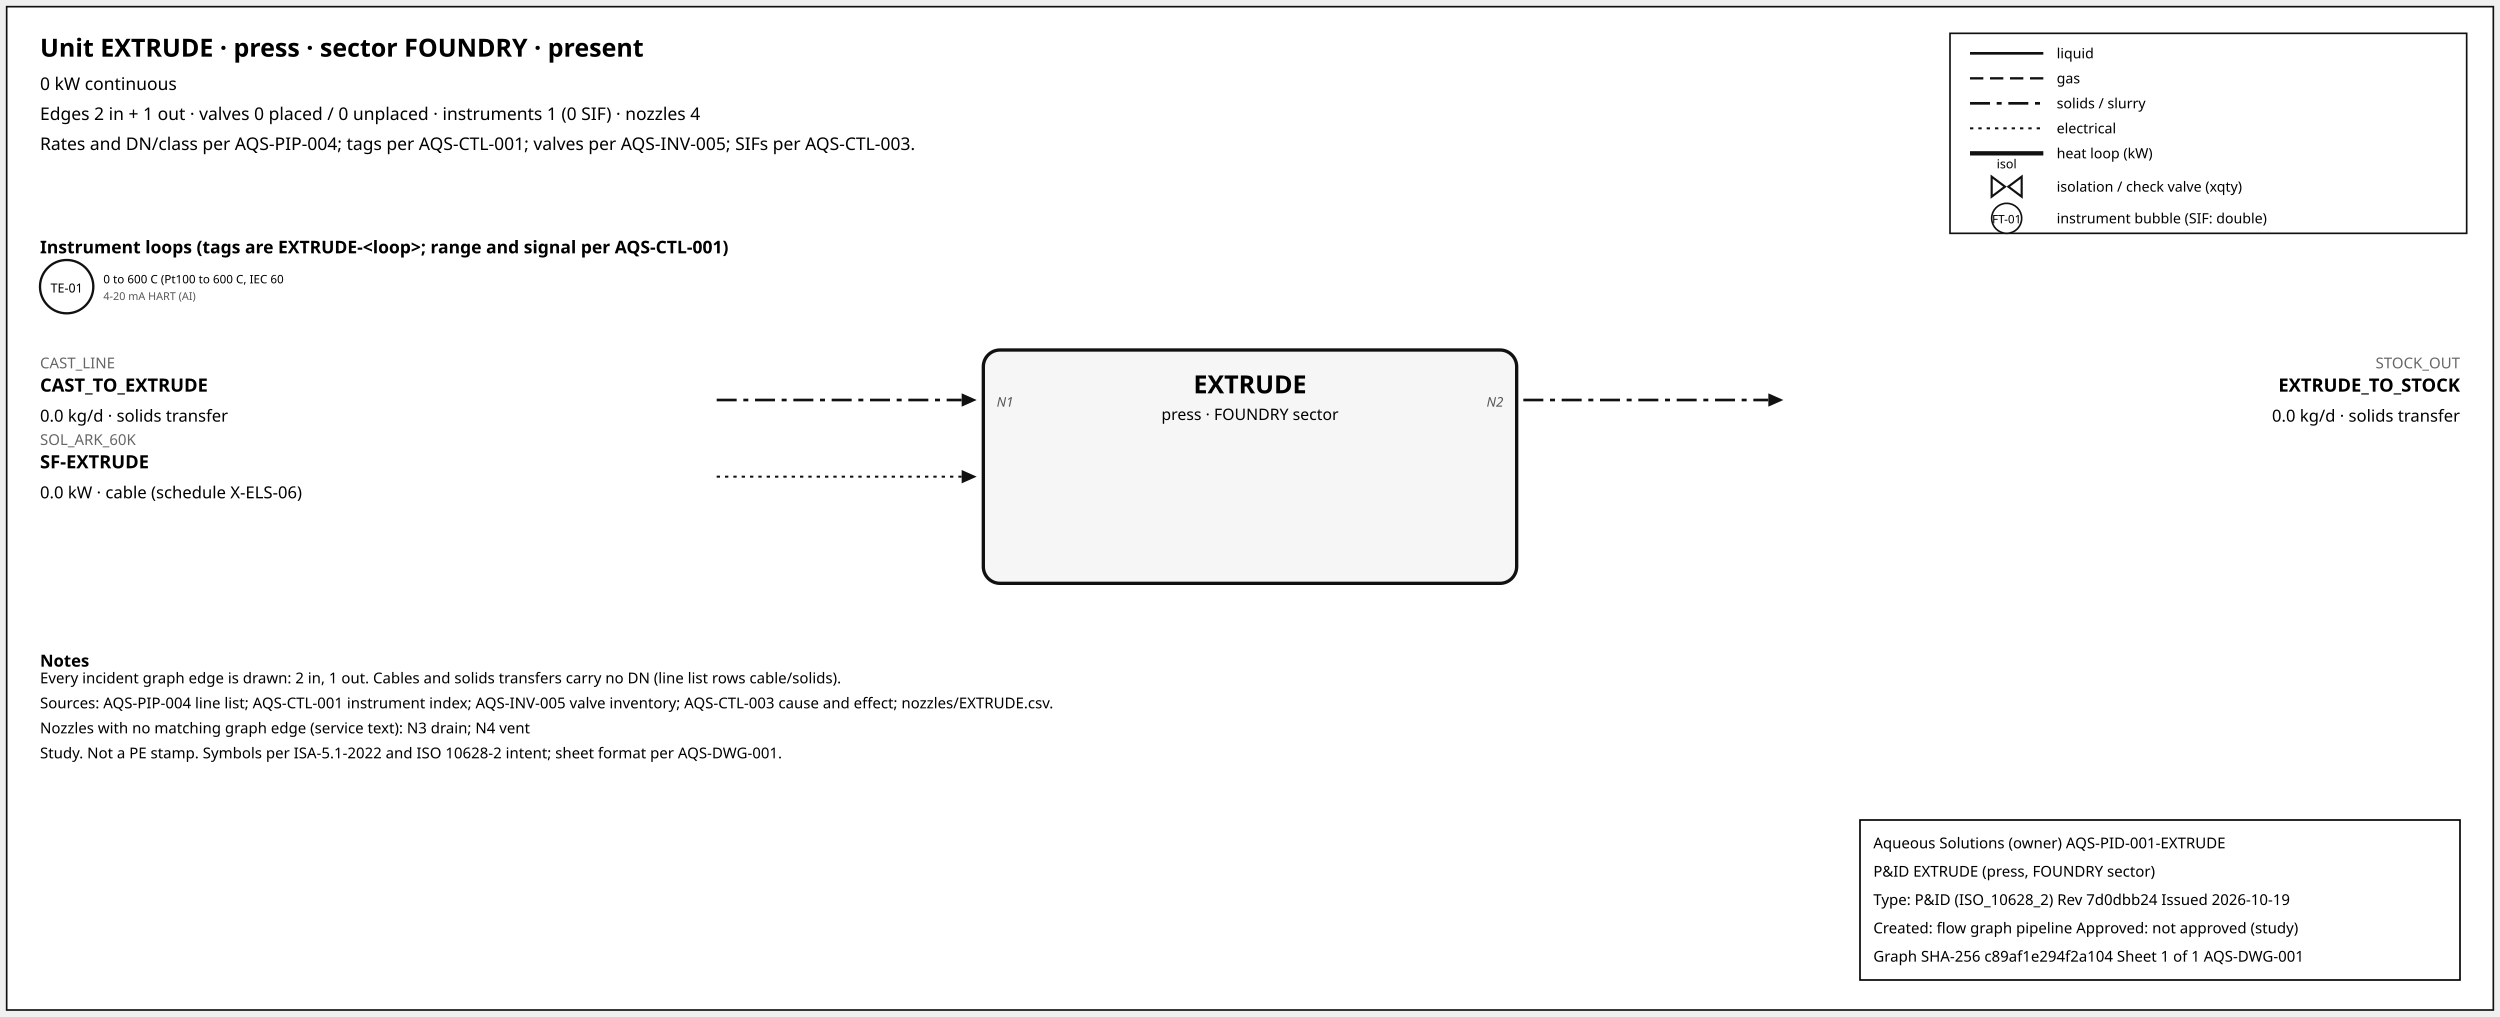
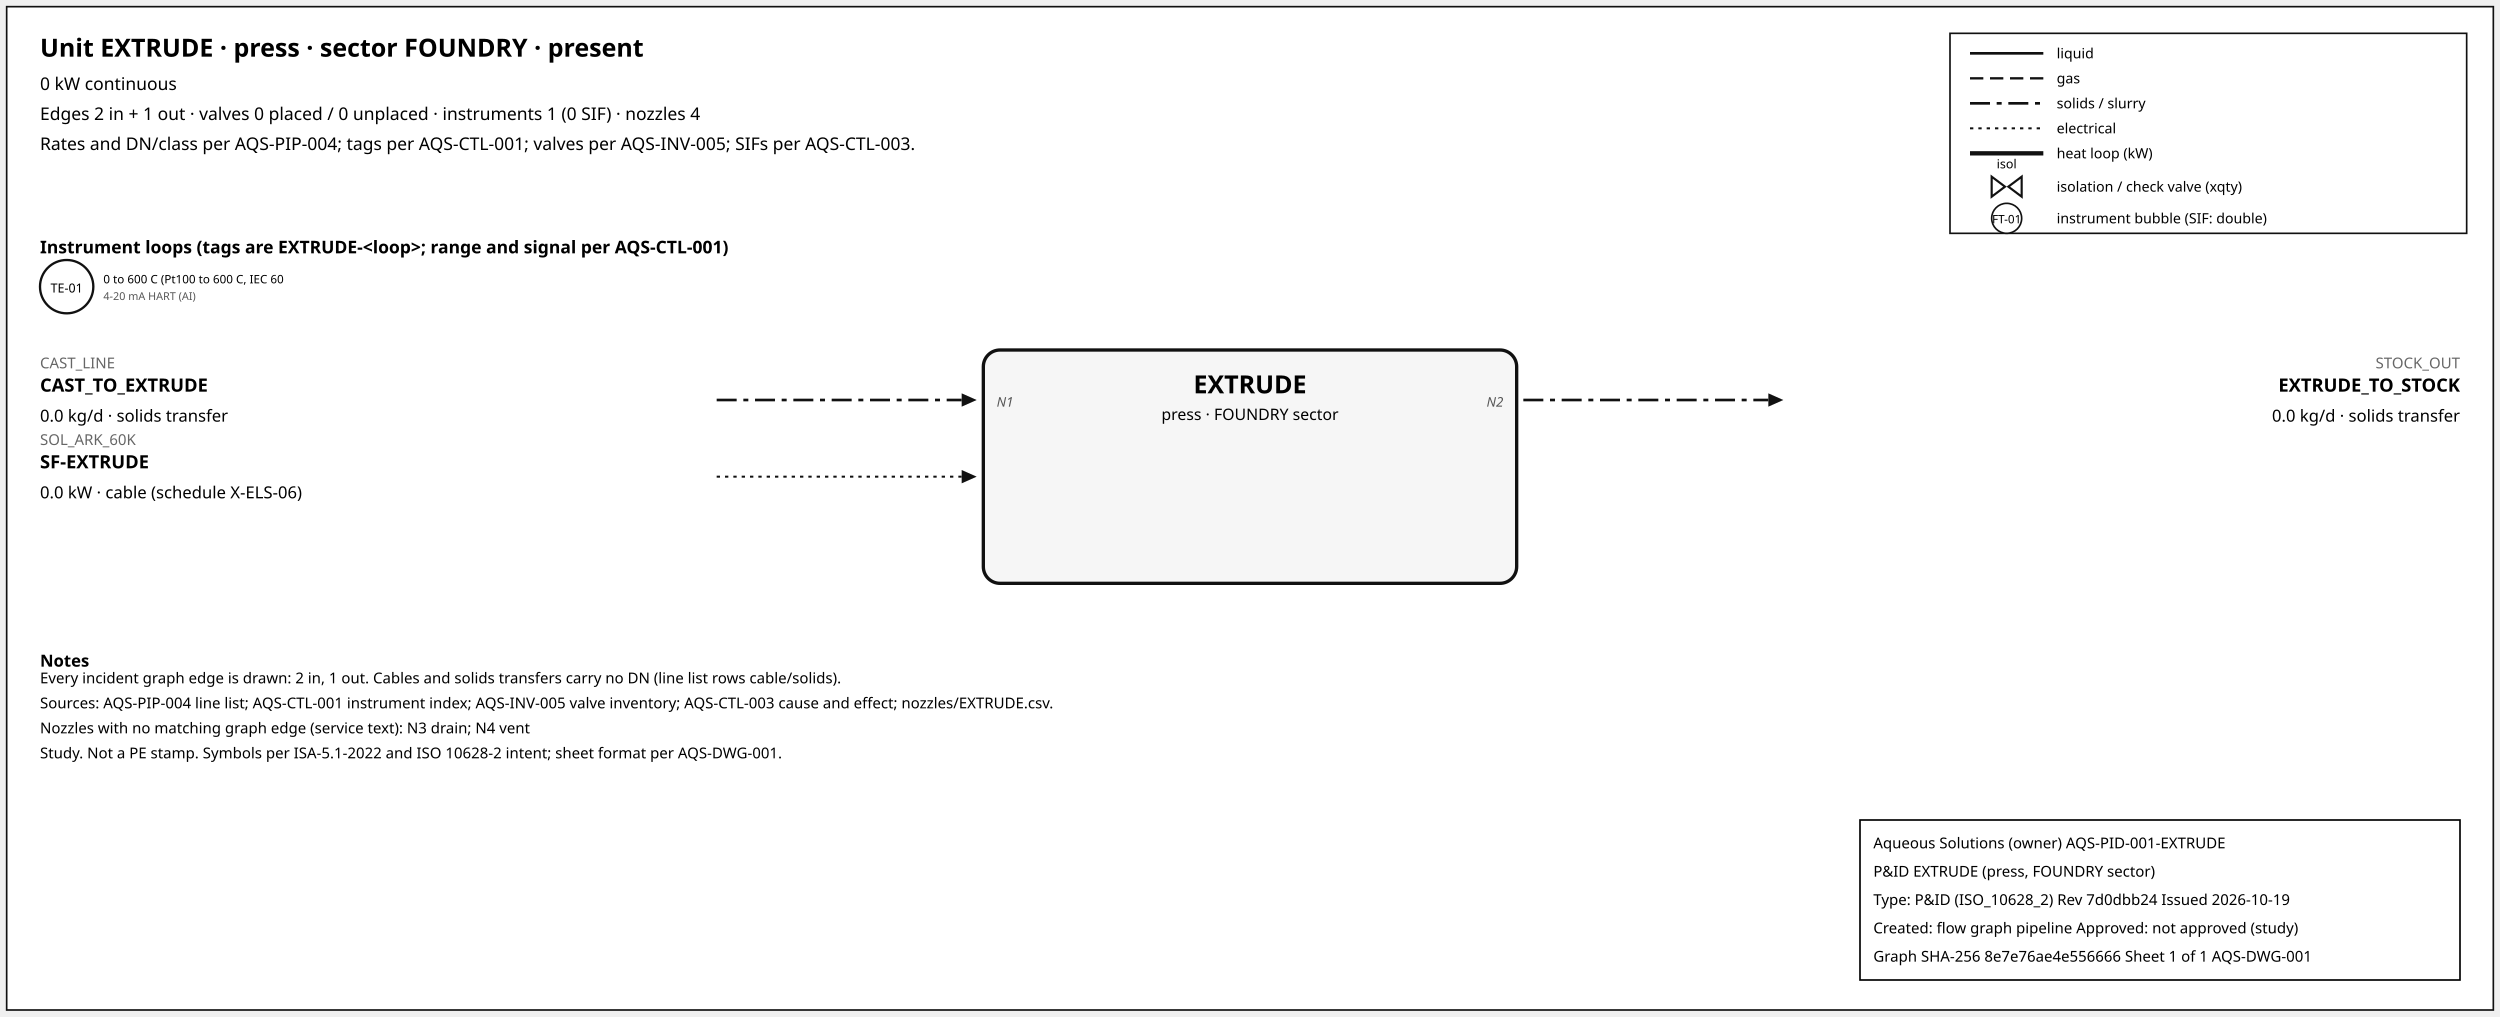
<svg xmlns="http://www.w3.org/2000/svg" width="1500" height="610" font-family="sans-serif">
  <rect x="4" y="4" width="1492" height="602" fill="white" stroke="#111" />
  <text x="24" y="34" font-size="15" font-weight="600">Unit EXTRUDE · press · sector FOUNDRY · present</text>
  <text x="24" y="54" font-size="10.5">0 kW continuous</text>
  <text x="24" y="72" font-size="10.5">Edges 2 in + 1 out · valves 0 placed / 0 unplaced · instruments 1 (0 SIF) · nozzles 4</text>
  <text x="24" y="90" font-size="10.5">Rates and DN/class per AQS-PIP-004; tags per AQS-CTL-001; valves per AQS-INV-005; SIFs per AQS-CTL-003.</text>
  <rect x="1170" y="20" width="310" height="120" fill="white" stroke="#111" />
  <line x1="1182" y1="32" x2="1226" y2="32" stroke="#111" stroke-width="1.6" />
  <text x="1234" y="35" font-size="8.5">liquid</text>
  <line x1="1182" y1="47" x2="1226" y2="47" stroke="#111" stroke-width="1.4" stroke-dasharray="8,4" />
  <text x="1234" y="50" font-size="8.5">gas</text>
  <line x1="1182" y1="62" x2="1226" y2="62" stroke="#111" stroke-width="1.6" stroke-dasharray="12,4,3,4" />
  <text x="1234" y="65" font-size="8.5">solids / slurry</text>
  <line x1="1182" y1="77" x2="1226" y2="77" stroke="#111" stroke-width="1.2" stroke-dasharray="2,3" />
  <text x="1234" y="80" font-size="8.5">electrical</text>
  <line x1="1182" y1="92" x2="1226" y2="92" stroke="#111" stroke-width="2.6" />
  <text x="1234" y="95" font-size="8.5">heat loop (kW)</text>
  <path d="M 1195.0,106 L 1203.0,112 L 1195.0,118 Z M 1213.0,106 L 1205.0,112 L 1213.0,118 Z" fill="white" stroke="#111" stroke-width="1.3" />
  <text x="1204.0" y="101.0" font-size="7.5" text-anchor="middle">isol</text>
  <text x="1234" y="115" font-size="8.5">isolation / check valve (xqty)</text>
  <circle cx="1204" cy="131" r="9" fill="white" stroke="#111" />
  <text x="1204" y="134" font-size="7" text-anchor="middle">FT-01</text>
  <text x="1234" y="134" font-size="8.5">instrument bubble (SIF: double)</text>
  <text x="24" y="152" font-size="10.5" font-weight="600">Instrument loops (tags are EXTRUDE-&lt;loop&gt;; range and signal per AQS-CTL-001)</text>
  <circle cx="40" cy="172" r="16" fill="white" stroke="#111" stroke-width="1.4" />
  <text x="40" y="175.5" font-size="7.5" text-anchor="middle">TE-01</text>
  <text x="62" y="170" font-size="7">0 to 600 C (Pt100 to 600 C, IEC 60</text>
  <text x="62" y="180" font-size="6.5" fill="#555">4-20 mA HART (AI)</text>
  <rect x="590" y="210" width="320" height="140" rx="10" fill="#f6f6f6" stroke="#111" stroke-width="2" />
  <text x="750.0" y="236" font-size="15" font-weight="700" text-anchor="middle">EXTRUDE</text>
  <text x="750.0" y="252" font-size="9.5" text-anchor="middle">press · FOUNDRY sector</text>
  <line x1="430" y1="240" x2="577" y2="240" stroke="#111" stroke-width="1.6" stroke-dasharray="12,4,3,4" class="edge-in" />
  <polygon points="586,240 577,236 577,244" fill="#111" />
  <text x="24" y="221" font-size="9" fill="#666" text-anchor="start">CAST_LINE</text>
  <text x="24" y="235" font-size="11" font-weight="600" text-anchor="start">CAST_TO_EXTRUDE</text>
  <text x="24" y="253" font-size="10" text-anchor="start">0.0 kg/d · solids transfer</text>
  <text x="598" y="244" font-size="8" font-style="italic" fill="#555" text-anchor="start">N1</text>
  <line x1="430" y1="286" x2="577" y2="286" stroke="#111" stroke-width="1.2" stroke-dasharray="2,3" class="edge-in" />
  <polygon points="586,286 577,282 577,290" fill="#111" />
  <text x="24" y="267" font-size="9" fill="#666" text-anchor="start">SOL_ARK_60K</text>
  <text x="24" y="281" font-size="11" font-weight="600" text-anchor="start">SF-EXTRUDE</text>
  <text x="24" y="299" font-size="10" text-anchor="start">0.0 kW · cable (schedule X-ELS-06)</text>
  <line x1="914" y1="240" x2="1061" y2="240" stroke="#111" stroke-width="1.6" stroke-dasharray="12,4,3,4" class="edge-out" />
  <polygon points="1070,240 1061,236 1061,244" fill="#111" />
  <text x="1476" y="221" font-size="9" fill="#666" text-anchor="end">STOCK_OUT</text>
  <text x="1476" y="235" font-size="11" font-weight="600" text-anchor="end">EXTRUDE_TO_STOCK</text>
  <text x="1476" y="253" font-size="10" text-anchor="end">0.0 kg/d · solids transfer</text>
  <text x="902" y="244" font-size="8" font-style="italic" fill="#555" text-anchor="end">N2</text>
  <text x="24" y="400" font-size="10" font-weight="600">Notes</text>
  <text x="24" y="410" font-size="9">Every incident graph edge is drawn: 2 in, 1 out. Cables and solids transfers carry no DN (line list rows cable/solids).</text>
  <text x="24" y="425" font-size="9">Sources: AQS-PIP-004 line list; AQS-CTL-001 instrument index; AQS-INV-005 valve inventory; AQS-CTL-003 cause and effect; nozzles/EXTRUDE.csv.</text>
  <text x="24" y="440" font-size="9">Nozzles with no matching graph edge (service text): N3 drain; N4 vent</text>
  <text x="24" y="455" font-size="9">Study. Not a PE stamp. Symbols per ISA-5.1-2022 and ISO 10628-2 intent; sheet format per AQS-DWG-001.</text>
  <g id="aqs-title-block">
    <rect x="1116" y="492" width="360" height="96" fill="white" stroke="black" stroke-width="1" />
    <text x="1124" y="509" font-size="9">Aqueous Solutions (owner)   AQS-PID-001-EXTRUDE</text>
    <text x="1124" y="526" font-size="9">P&amp;ID EXTRUDE (press, FOUNDRY sector)</text>
    <text x="1124" y="543" font-size="9">Type: P&amp;ID (ISO_10628_2)   Rev 7d0dbb24   Issued 2026-10-19</text>
    <text x="1124" y="560" font-size="9">Created: flow graph pipeline   Approved: not approved (study)</text>
-     <text x="1124" y="577" font-size="9">Graph SHA-256 c89af1e294f2a104   Sheet 1 of 1   AQS-DWG-001</text>
+     <text x="1124" y="577" font-size="9">Graph SHA-256 8e7e76ae4e556666   Sheet 1 of 1   AQS-DWG-001</text>
  </g>
</svg>
